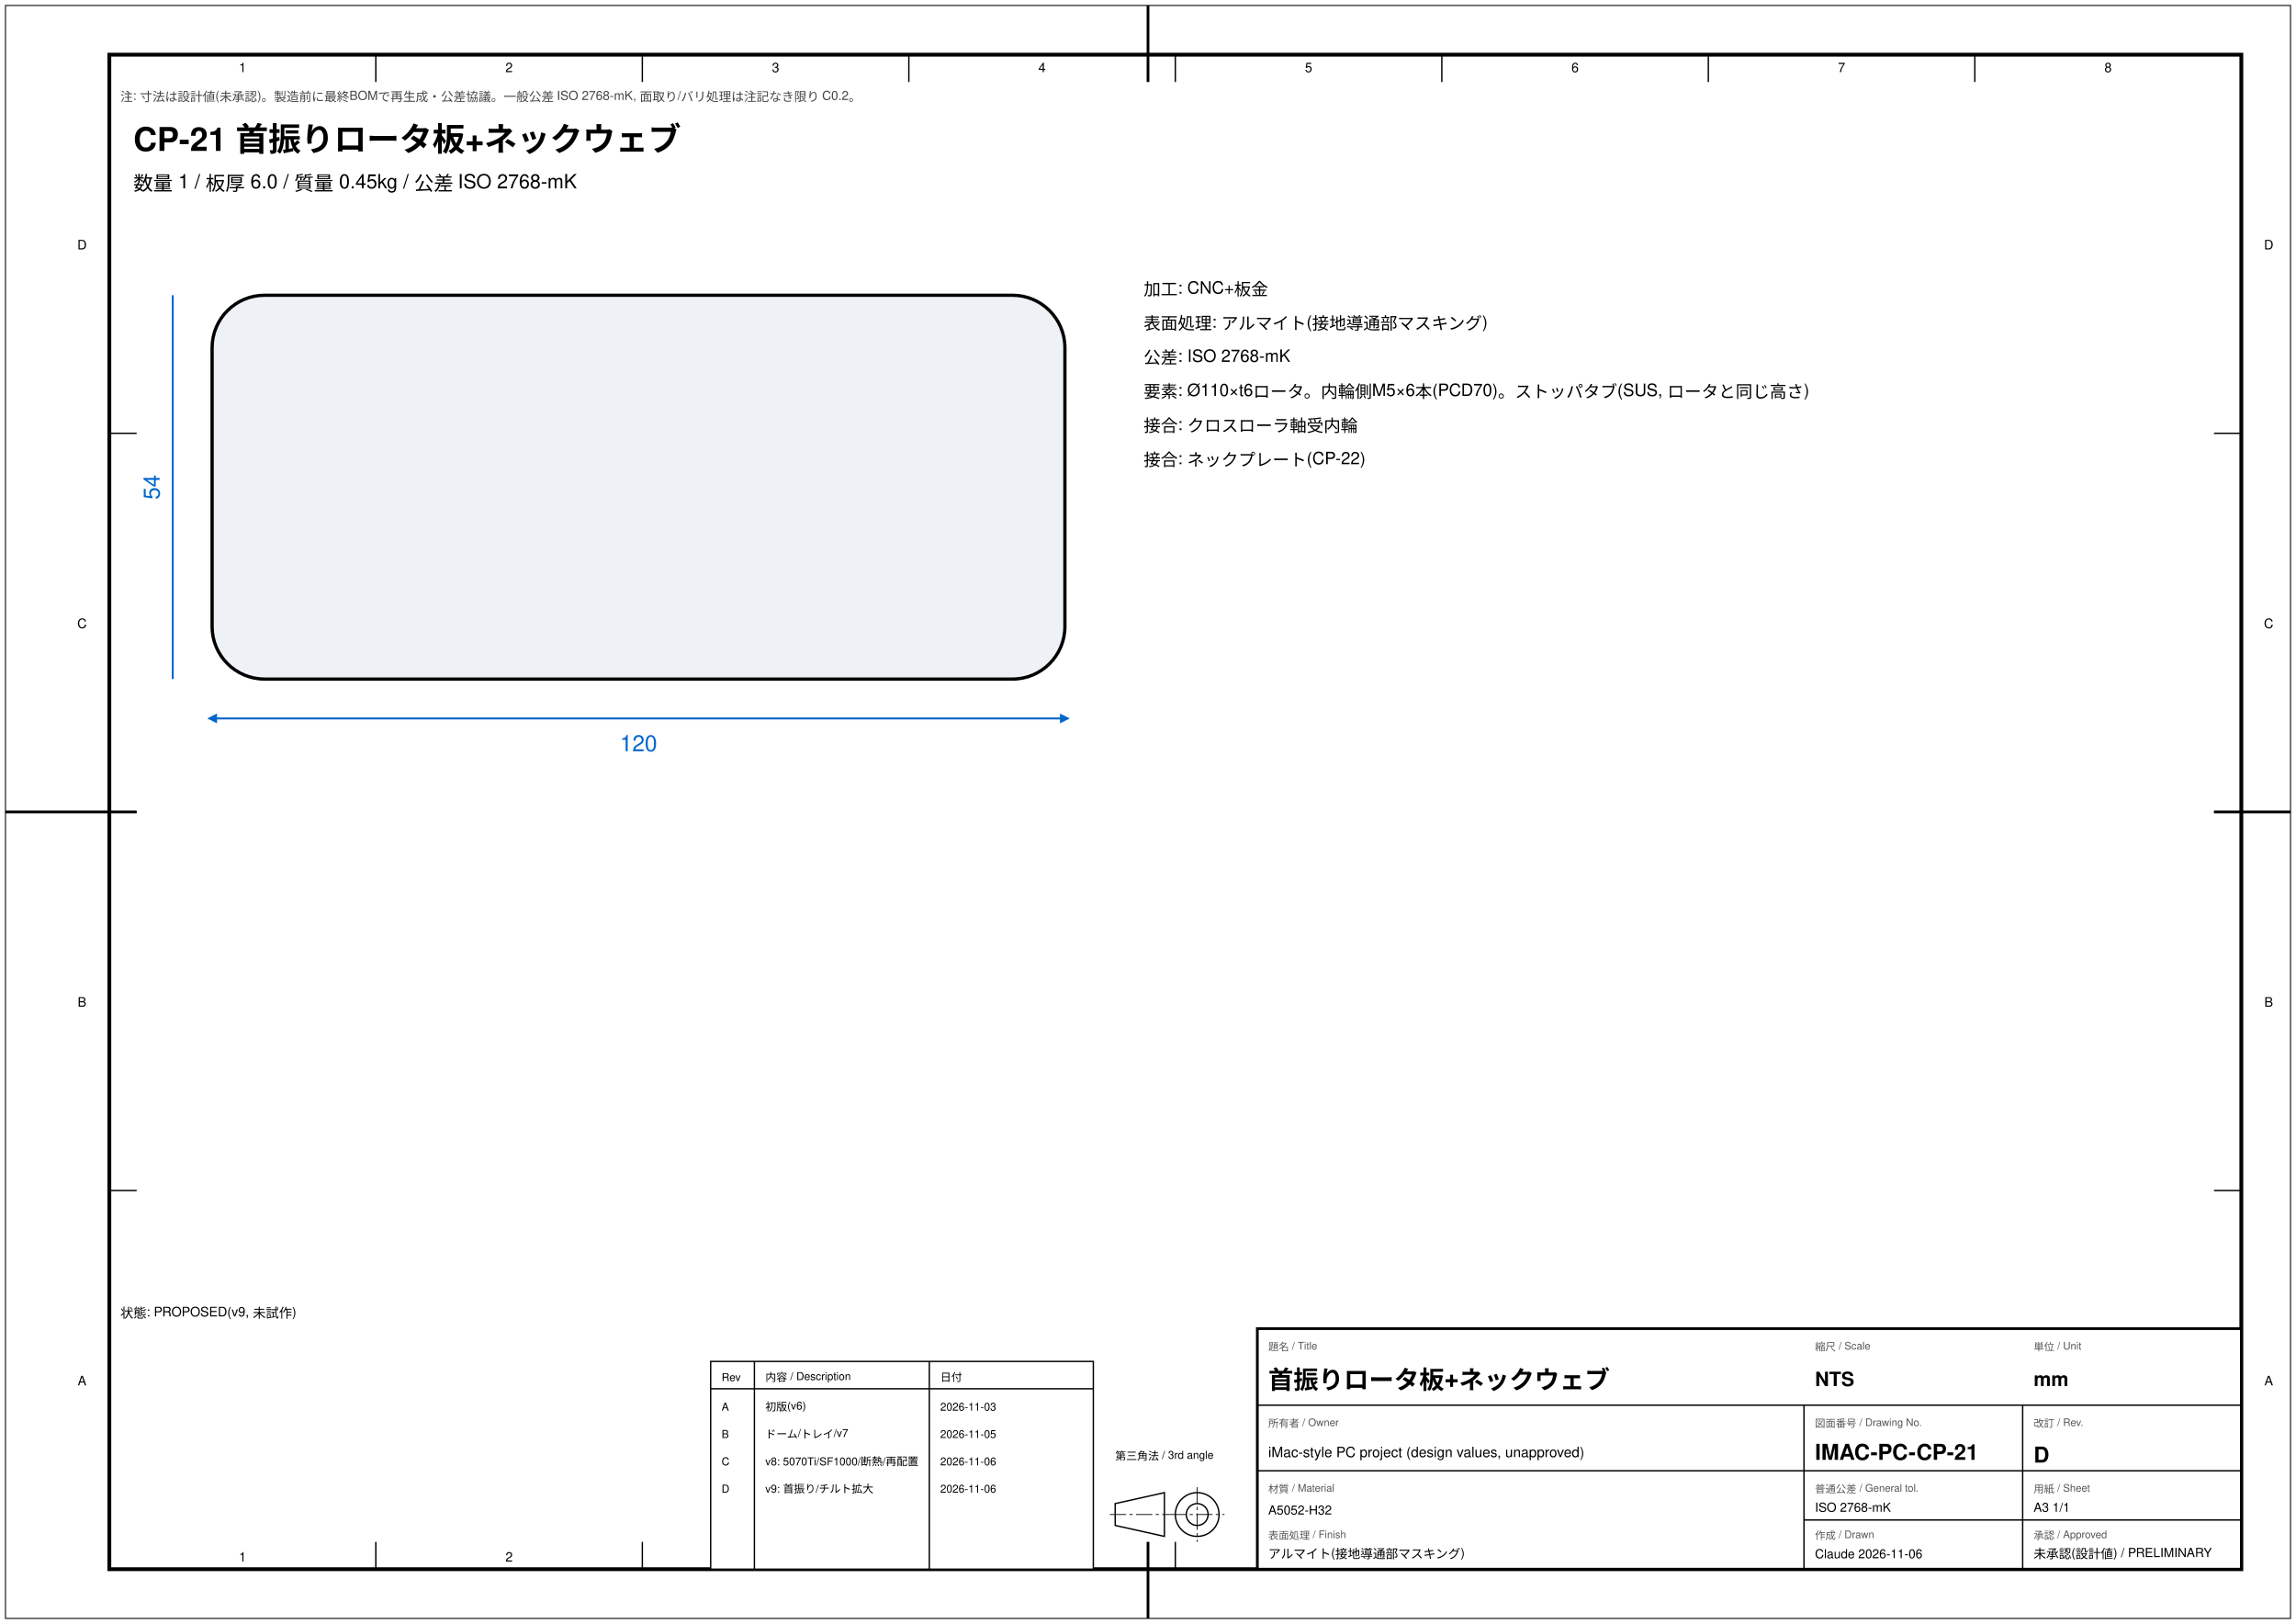
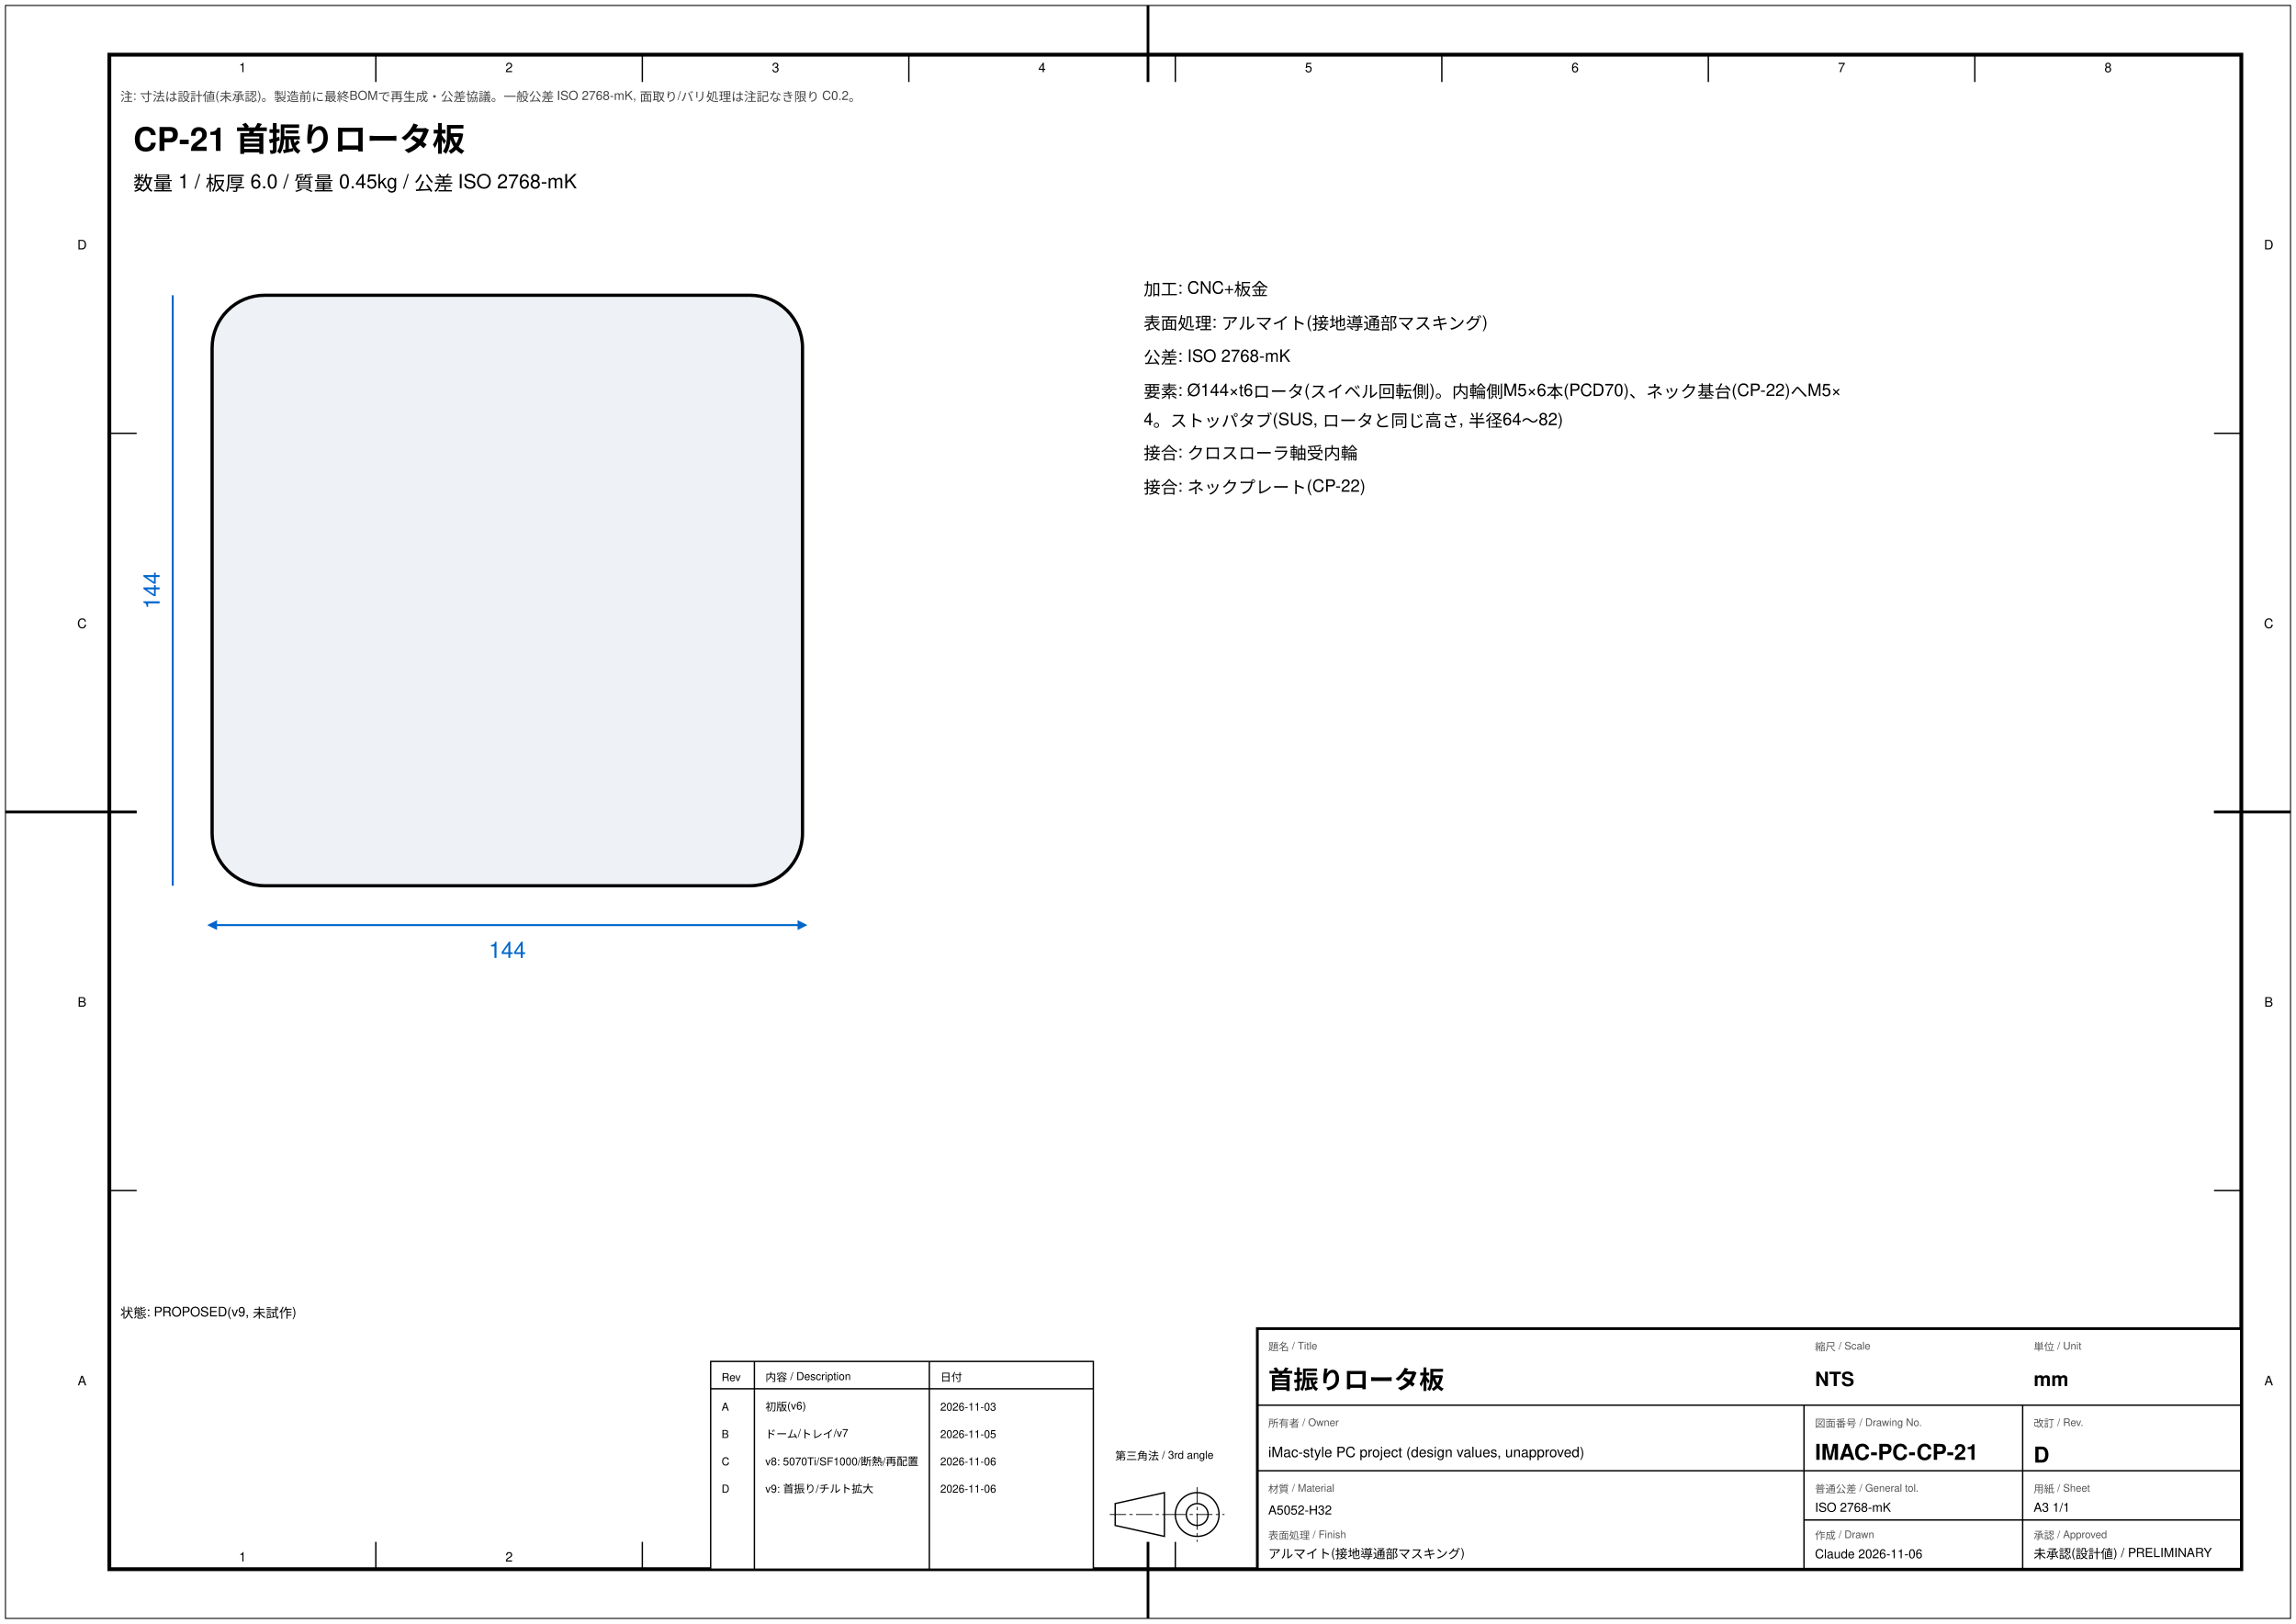
<svg xmlns="http://www.w3.org/2000/svg" viewBox="0 0 420 297" font-family="Helvetica,Arial,sans-serif">
  <defs>
    <marker id="a" markerWidth="5" markerHeight="5" refX="2.5" refY="2.5" orient="auto-start-reverse">
      <path d="M0,0 L5,2.5 L0,5 z" fill="#06c" />
    </marker>
  </defs>
  <rect width="100%" height="100%" fill="#fff" />
  <rect x="1" y="1" width="418" height="295" fill="none" stroke="#000" stroke-width=".18" />
  <rect x="20" y="10" width="390" height="277" fill="none" stroke="#000" stroke-width=".7" />
  <line x1="68.75" y1="10" x2="68.75" y2="15" stroke="#000" stroke-width="0.25" />
  <line x1="68.75" y1="287" x2="68.75" y2="282" stroke="#000" stroke-width="0.25" />
  <text x="44.38" y="13.20" font-size="2.4" text-anchor="middle" font-weight="normal" fill="#000">1</text>
  <text x="44.38" y="285.60" font-size="2.4" text-anchor="middle" font-weight="normal" fill="#000">1</text>
  <line x1="117.5" y1="10" x2="117.5" y2="15" stroke="#000" stroke-width="0.25" />
  <line x1="117.5" y1="287" x2="117.5" y2="282" stroke="#000" stroke-width="0.25" />
  <text x="93.12" y="13.20" font-size="2.4" text-anchor="middle" font-weight="normal" fill="#000">2</text>
  <text x="93.12" y="285.60" font-size="2.4" text-anchor="middle" font-weight="normal" fill="#000">2</text>
  <line x1="166.25" y1="10" x2="166.25" y2="15" stroke="#000" stroke-width="0.25" />
  <line x1="166.25" y1="287" x2="166.25" y2="282" stroke="#000" stroke-width="0.25" />
  <text x="141.88" y="13.20" font-size="2.4" text-anchor="middle" font-weight="normal" fill="#000">3</text>
  <text x="141.88" y="285.60" font-size="2.4" text-anchor="middle" font-weight="normal" fill="#000">3</text>
  <line x1="215.0" y1="10" x2="215.0" y2="15" stroke="#000" stroke-width="0.25" />
  <line x1="215.0" y1="287" x2="215.0" y2="282" stroke="#000" stroke-width="0.25" />
  <text x="190.62" y="13.20" font-size="2.4" text-anchor="middle" font-weight="normal" fill="#000">4</text>
  <text x="190.62" y="285.60" font-size="2.4" text-anchor="middle" font-weight="normal" fill="#000">4</text>
  <line x1="263.75" y1="10" x2="263.75" y2="15" stroke="#000" stroke-width="0.25" />
  <line x1="263.75" y1="287" x2="263.75" y2="282" stroke="#000" stroke-width="0.25" />
  <text x="239.38" y="13.20" font-size="2.4" text-anchor="middle" font-weight="normal" fill="#000">5</text>
  <text x="239.38" y="285.60" font-size="2.4" text-anchor="middle" font-weight="normal" fill="#000">5</text>
  <line x1="312.5" y1="10" x2="312.5" y2="15" stroke="#000" stroke-width="0.25" />
  <line x1="312.5" y1="287" x2="312.5" y2="282" stroke="#000" stroke-width="0.25" />
  <text x="288.12" y="13.20" font-size="2.4" text-anchor="middle" font-weight="normal" fill="#000">6</text>
  <text x="288.12" y="285.60" font-size="2.4" text-anchor="middle" font-weight="normal" fill="#000">6</text>
  <line x1="361.25" y1="10" x2="361.25" y2="15" stroke="#000" stroke-width="0.25" />
  <line x1="361.25" y1="287" x2="361.25" y2="282" stroke="#000" stroke-width="0.25" />
  <text x="336.88" y="13.20" font-size="2.4" text-anchor="middle" font-weight="normal" fill="#000">7</text>
  <text x="336.88" y="285.60" font-size="2.4" text-anchor="middle" font-weight="normal" fill="#000">7</text>
  <text x="385.62" y="13.20" font-size="2.4" text-anchor="middle" font-weight="normal" fill="#000">8</text>
  <text x="385.62" y="285.60" font-size="2.4" text-anchor="middle" font-weight="normal" fill="#000">8</text>
  <line x1="20" y1="79.25" x2="25" y2="79.25" stroke="#000" stroke-width="0.25" />
  <line x1="410" y1="79.25" x2="405" y2="79.25" stroke="#000" stroke-width="0.25" />
  <line x1="20" y1="148.5" x2="25" y2="148.5" stroke="#000" stroke-width="0.25" />
  <line x1="410" y1="148.5" x2="405" y2="148.5" stroke="#000" stroke-width="0.25" />
  <line x1="20" y1="217.75" x2="25" y2="217.75" stroke="#000" stroke-width="0.25" />
  <line x1="410" y1="217.75" x2="405" y2="217.75" stroke="#000" stroke-width="0.25" />
  <text x="15.00" y="45.62" font-size="2.4" text-anchor="middle" font-weight="normal" fill="#000">D</text>
  <text x="415.00" y="45.62" font-size="2.4" text-anchor="middle" font-weight="normal" fill="#000">D</text>
  <text x="15.00" y="114.88" font-size="2.4" text-anchor="middle" font-weight="normal" fill="#000">C</text>
  <text x="415.00" y="114.88" font-size="2.4" text-anchor="middle" font-weight="normal" fill="#000">C</text>
  <text x="15.00" y="184.12" font-size="2.4" text-anchor="middle" font-weight="normal" fill="#000">B</text>
  <text x="415.00" y="184.12" font-size="2.4" text-anchor="middle" font-weight="normal" fill="#000">B</text>
  <text x="15.00" y="253.38" font-size="2.4" text-anchor="middle" font-weight="normal" fill="#000">A</text>
  <text x="415.00" y="253.38" font-size="2.4" text-anchor="middle" font-weight="normal" fill="#000">A</text>
  <line x1="1" y1="148.5" x2="25" y2="148.5" stroke="#000" stroke-width="0.5" />
  <line x1="405" y1="148.5" x2="419" y2="148.5" stroke="#000" stroke-width="0.5" />
  <line x1="210.0" y1="1" x2="210.0" y2="15" stroke="#000" stroke-width="0.5" />
  <line x1="210.0" y1="282" x2="210.0" y2="296" stroke="#000" stroke-width="0.5" />
  <rect x="230" y="243" width="180" height="44" fill="#fff" stroke="#000" stroke-width=".5" />
  <line x1="230" y1="257" x2="410" y2="257" stroke="#000" stroke-width="0.25" />
  <line x1="230" y1="269" x2="410" y2="269" stroke="#000" stroke-width="0.25" />
  <line x1="330" y1="257" x2="330" y2="287" stroke="#000" stroke-width="0.25" />
  <line x1="370" y1="257" x2="370" y2="287" stroke="#000" stroke-width="0.25" />
  <line x1="330" y1="278" x2="410" y2="278" stroke="#000" stroke-width="0.25" />
  <text x="232.00" y="247.00" font-size="1.9" text-anchor="start" font-weight="normal" fill="#555">題名 / Title</text>
-   <text x="232.00" y="254.00" font-size="4.6" text-anchor="start" font-weight="bold" fill="#000">首振りロータ板+ネックウェブ</text>
+   <text x="232.00" y="254.00" font-size="4.6" text-anchor="start" font-weight="bold" fill="#000">首振りロータ板</text>
  <text x="232.00" y="261.00" font-size="1.9" text-anchor="start" font-weight="normal" fill="#555">所有者 / Owner</text>
  <text x="232.00" y="266.50" font-size="2.6" text-anchor="start" font-weight="normal" fill="#000">iMac-style PC project (design values, unapproved)</text>
  <text x="232.00" y="273.00" font-size="1.9" text-anchor="start" font-weight="normal" fill="#555">材質 / Material</text>
  <text x="232.00" y="277.00" font-size="2.3" text-anchor="start" font-weight="normal" fill="#000">A5052-H32</text>
  <text x="232.00" y="281.50" font-size="1.9" text-anchor="start" font-weight="normal" fill="#555">表面処理 / Finish</text>
  <text x="232.00" y="285.00" font-size="2.3" text-anchor="start" font-weight="normal" fill="#000">アルマイト(接地導通部マスキング)</text>
  <text x="332.00" y="261.00" font-size="1.9" text-anchor="start" font-weight="normal" fill="#555">図面番号 / Drawing No.</text>
  <text x="332.00" y="267.00" font-size="4.0" text-anchor="start" font-weight="bold" fill="#000">IMAC-PC-CP-21</text>
  <text x="332.00" y="273.00" font-size="1.9" text-anchor="start" font-weight="normal" fill="#555">普通公差 / General tol.</text>
  <text x="332.00" y="276.50" font-size="2.3" text-anchor="start" font-weight="normal" fill="#000">ISO 2768-mK</text>
  <text x="372.00" y="261.00" font-size="1.9" text-anchor="start" font-weight="normal" fill="#555">改訂 / Rev.</text>
  <text x="372.00" y="267.50" font-size="4.0" text-anchor="start" font-weight="bold" fill="#000">D</text>
  <text x="372.00" y="273.00" font-size="1.9" text-anchor="start" font-weight="normal" fill="#555">用紙 / Sheet</text>
  <text x="372.00" y="276.50" font-size="2.3" text-anchor="start" font-weight="normal" fill="#000">A3  1/1</text>
  <text x="332.00" y="247.00" font-size="1.9" text-anchor="start" font-weight="normal" fill="#555">縮尺 / Scale</text>
  <text x="332.00" y="253.50" font-size="3.6" text-anchor="start" font-weight="bold" fill="#000">NTS</text>
  <text x="372.00" y="247.00" font-size="1.9" text-anchor="start" font-weight="normal" fill="#555">単位 / Unit</text>
  <text x="372.00" y="253.50" font-size="3.6" text-anchor="start" font-weight="bold" fill="#000">mm</text>
  <text x="332.00" y="281.50" font-size="1.9" text-anchor="start" font-weight="normal" fill="#555">作成 / Drawn</text>
  <text x="332.00" y="285.00" font-size="2.3" text-anchor="start" font-weight="normal" fill="#000">Claude 2026-11-06</text>
  <text x="372.00" y="281.50" font-size="1.9" text-anchor="start" font-weight="normal" fill="#555">承認 / Approved</text>
  <text x="372.00" y="285.00" font-size="2.3" text-anchor="start" font-weight="normal" fill="#000">未承認(設計値) / PRELIMINARY</text>
  <g transform="translate(204,273)" stroke="#000" stroke-width=".25" fill="none">
    <path d="M0,2 L9,0 L9,8 L0,6 Z" />
    <line x1="-1" y1="4" x2="10" y2="4" stroke="#000" stroke-width="0.15" stroke-dasharray="3,0.6,0.6,0.6" />
    <circle cx="15" cy="4" r="4" />
    <circle cx="15" cy="4" r="2" />
    <line x1="10" y1="4" x2="20" y2="4" stroke="#000" stroke-width="0.15" stroke-dasharray="3,0.6,0.6,0.6" />
    <line x1="15" y1="-1" x2="15" y2="9" stroke="#000" stroke-width="0.15" stroke-dasharray="3,0.6,0.6,0.6" />
  </g>
  <text x="204.00" y="267.00" font-size="2.0" text-anchor="start" font-weight="normal" fill="#000">第三角法 / 3rd angle</text>
  <rect x="130" y="249" width="70" height="38" fill="#fff" stroke="#000" stroke-width=".25" />
  <line x1="130" y1="254" x2="200" y2="254" stroke="#000" stroke-width="0.25" />
  <line x1="138" y1="249" x2="138" y2="287" stroke="#000" stroke-width="0.25" />
  <line x1="170" y1="249" x2="170" y2="287" stroke="#000" stroke-width="0.25" />
  <text x="132.00" y="252.60" font-size="2.0" text-anchor="start" font-weight="normal" fill="#000">Rev</text>
  <text x="140.00" y="252.60" font-size="2.0" text-anchor="start" font-weight="normal" fill="#000">内容 / Description</text>
  <text x="172.00" y="252.60" font-size="2.0" text-anchor="start" font-weight="normal" fill="#000">日付</text>
  <text x="132.00" y="258.00" font-size="2.0" text-anchor="start" font-weight="normal" fill="#000">A</text>
  <text x="140.00" y="258.00" font-size="2.0" text-anchor="start" font-weight="normal" fill="#000">初版(v6)</text>
  <text x="172.00" y="258.00" font-size="2.0" text-anchor="start" font-weight="normal" fill="#000">2026-11-03</text>
  <text x="132.00" y="263.00" font-size="2.0" text-anchor="start" font-weight="normal" fill="#000">B</text>
  <text x="140.00" y="263.00" font-size="2.0" text-anchor="start" font-weight="normal" fill="#000">ドーム/トレイ/v7</text>
  <text x="172.00" y="263.00" font-size="2.0" text-anchor="start" font-weight="normal" fill="#000">2026-11-05</text>
  <text x="132.00" y="268.00" font-size="2.0" text-anchor="start" font-weight="normal" fill="#000">C</text>
  <text x="140.00" y="268.00" font-size="2.0" text-anchor="start" font-weight="normal" fill="#000">v8: 5070Ti/SF1000/断熱/再配置</text>
  <text x="172.00" y="268.00" font-size="2.0" text-anchor="start" font-weight="normal" fill="#000">2026-11-06</text>
  <text x="132.00" y="273.00" font-size="2.0" text-anchor="start" font-weight="normal" fill="#000">D</text>
  <text x="140.00" y="273.00" font-size="2.0" text-anchor="start" font-weight="normal" fill="#000">v9: 首振り/チルト拡大</text>
  <text x="172.00" y="273.00" font-size="2.0" text-anchor="start" font-weight="normal" fill="#000">2026-11-06</text>
  <text x="22.00" y="241.00" font-size="2.4" text-anchor="start" font-weight="normal" fill="#000">状態: PROPOSED(v9, 未試作)</text>
  <text x="22.00" y="18.50" font-size="2.3" text-anchor="start" font-weight="normal" fill="#444">注: 寸法は設計値(未承認)。製造前に最終BOMで再生成・公差協議。一般公差 ISO 2768-mK, 面取り/バリ処理は注記なき限り C0.2。</text>
  <g transform="translate(22,18) scale(1.2)">
-     <text x="2" y="8" font-size="5" font-weight="bold">CP-21 首振りロータ板+ネックウェブ</text>
+     <text x="2" y="8" font-size="5" font-weight="bold">CP-21 首振りロータ板</text>
    <text x="2" y="14" font-size="3">数量 1 / 板厚 6.0 / 質量 0.45kg / 公差 ISO 2768-mK</text>
-     <rect x="14" y="30" width="130.0" height="58.5" rx="8.0" fill="#eef2f6" stroke="#000" stroke-width=".5" />
-     <line x1="14" y1="94.5" x2="144.0" y2="94.5" stroke="#06c" stroke-width=".3" marker-start="url(#a)" marker-end="url(#a)" />
-     <text x="79.0" y="99.5" font-size="3.4" text-anchor="middle" fill="#06c">120</text>
-     <line x1="8" y1="30" x2="8" y2="88.5" stroke="#06c" stroke-width=".3" />
-     <text x="6" y="59.25" font-size="3.4" text-anchor="middle" fill="#06c" transform="rotate(-90 6 59.25)">54</text>
+     <rect x="14" y="30" width="90.0" height="90.0" rx="8.0" fill="#eef2f6" stroke="#000" stroke-width=".5" />
+     <line x1="14" y1="126.0" x2="104.0" y2="126.0" stroke="#06c" stroke-width=".3" marker-start="url(#a)" marker-end="url(#a)" />
+     <text x="59.0" y="131.0" font-size="3.4" text-anchor="middle" fill="#06c">144</text>
+     <line x1="8" y1="30" x2="8" y2="120.0" stroke="#06c" stroke-width=".3" />
+     <text x="6" y="75.0" font-size="3.4" text-anchor="middle" fill="#06c" transform="rotate(-90 6 75.0)">144</text>
    <text x="156" y="30" font-size="2.6">加工: CNC+板金</text>
    <text x="156" y="35.2" font-size="2.6">表面処理: アルマイト(接地導通部マスキング)</text>
    <text x="156" y="40.4" font-size="2.6">公差: ISO 2768-mK</text>
-     <text x="156" y="45.6" font-size="2.6">要素: Ø110×t6ロータ。内輪側M5×6本(PCD70)。ストッパタブ(SUS, ロータと同じ高さ)</text>
-     <text x="156" y="50.8" font-size="2.6">接合: クロスローラ軸受内輪</text>
-     <text x="156" y="56" font-size="2.6">接合: ネックプレート(CP-22)</text>
+     <text x="156" y="45.6" font-size="2.6">要素: Ø144×t6ロータ(スイベル回転側)。内輪側M5×6本(PCD70)、ネック基台(CP-22)へM5×</text>
+     <text x="156" y="49.8" font-size="2.6">4。ストッパタブ(SUS, ロータと同じ高さ, 半径64〜82)</text>
+     <text x="156" y="55" font-size="2.6">接合: クロスローラ軸受内輪</text>
+     <text x="156" y="60.2" font-size="2.6">接合: ネックプレート(CP-22)</text>
  </g>
</svg>
